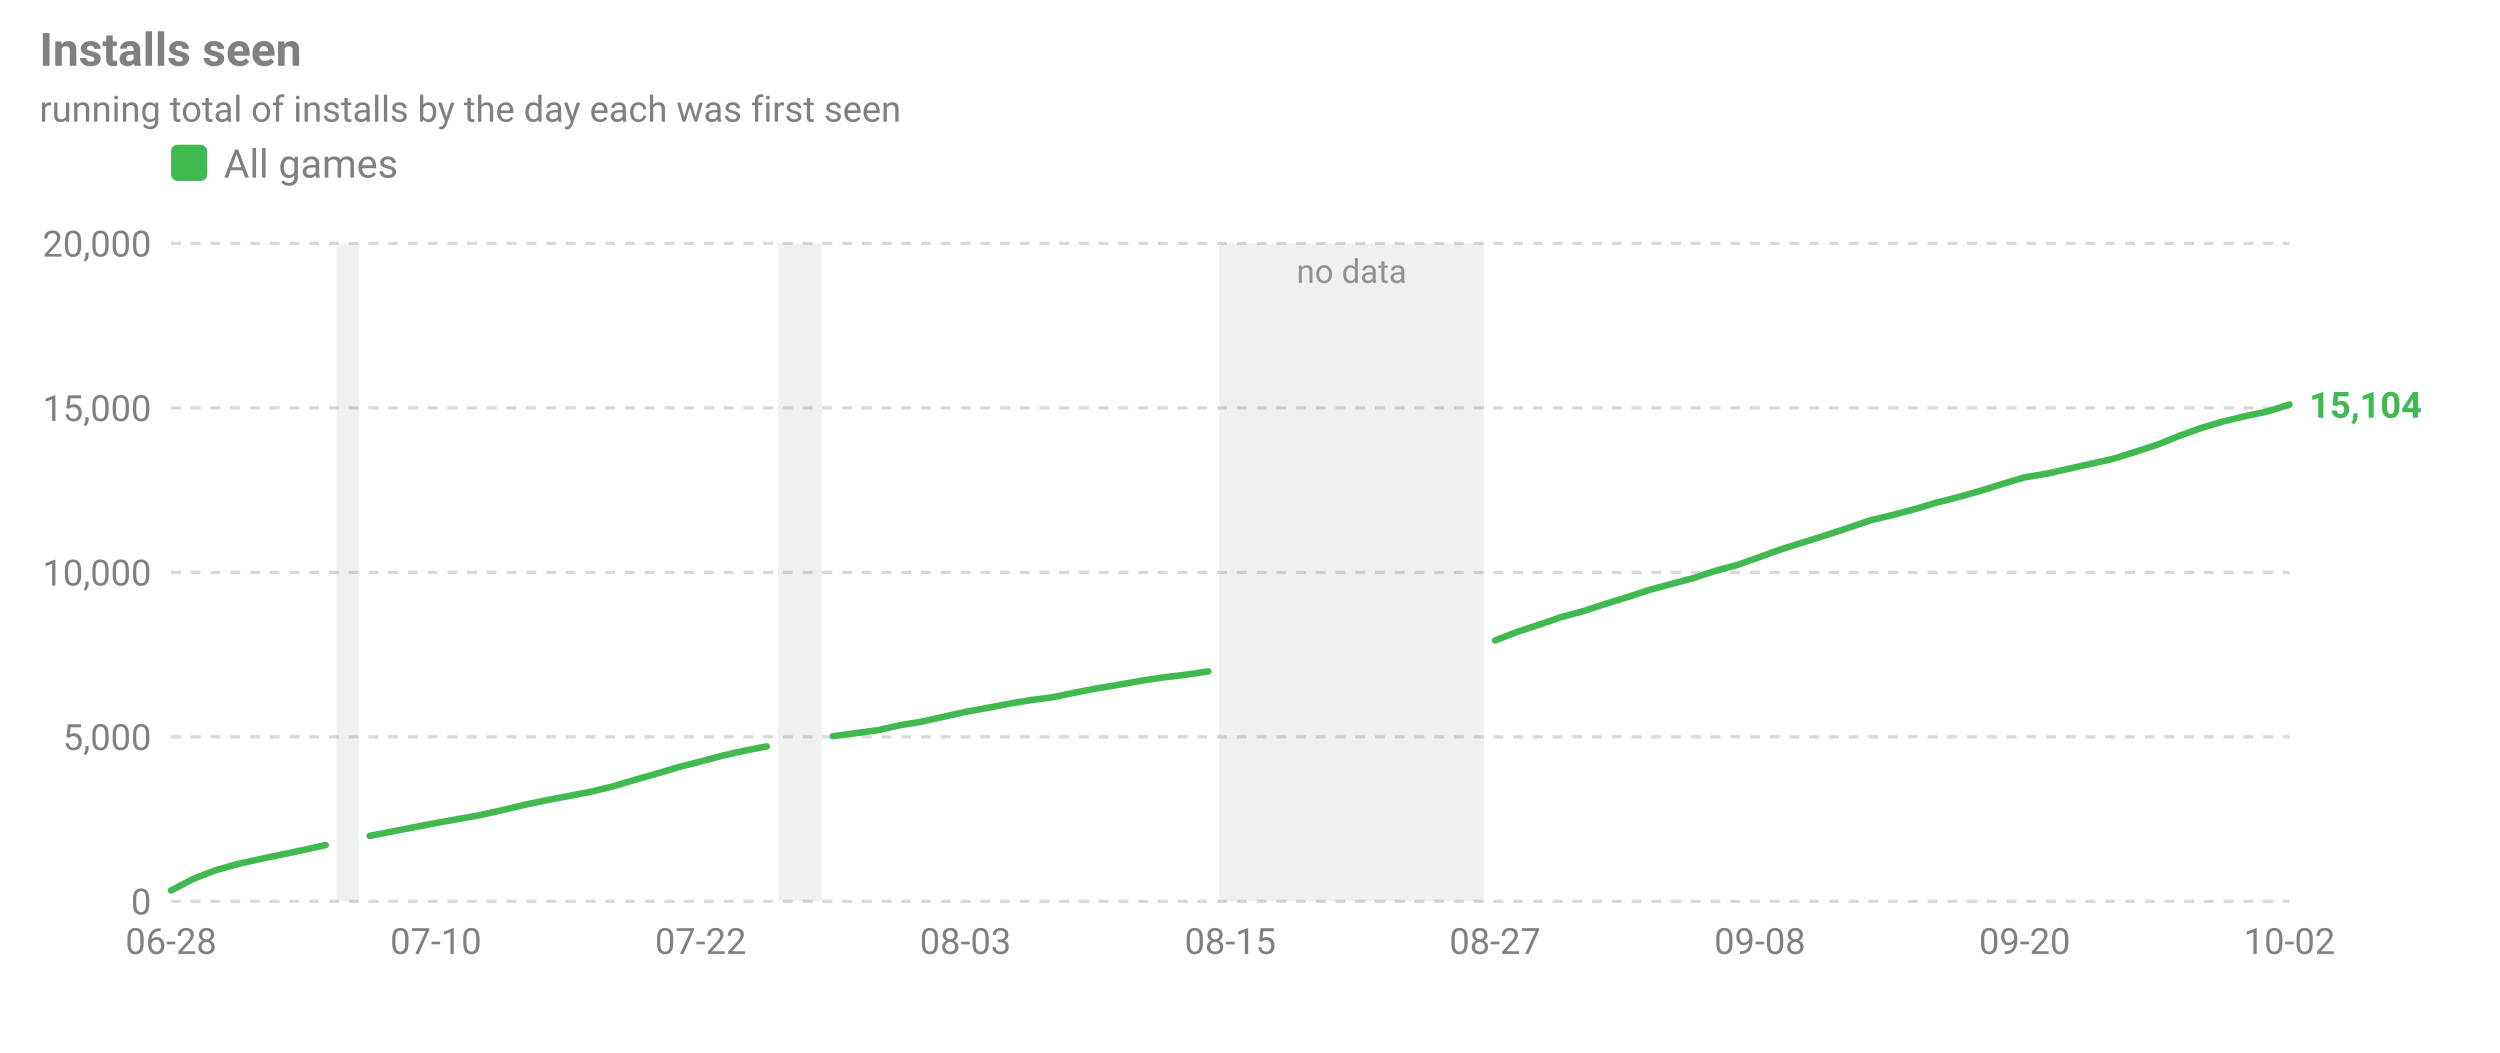
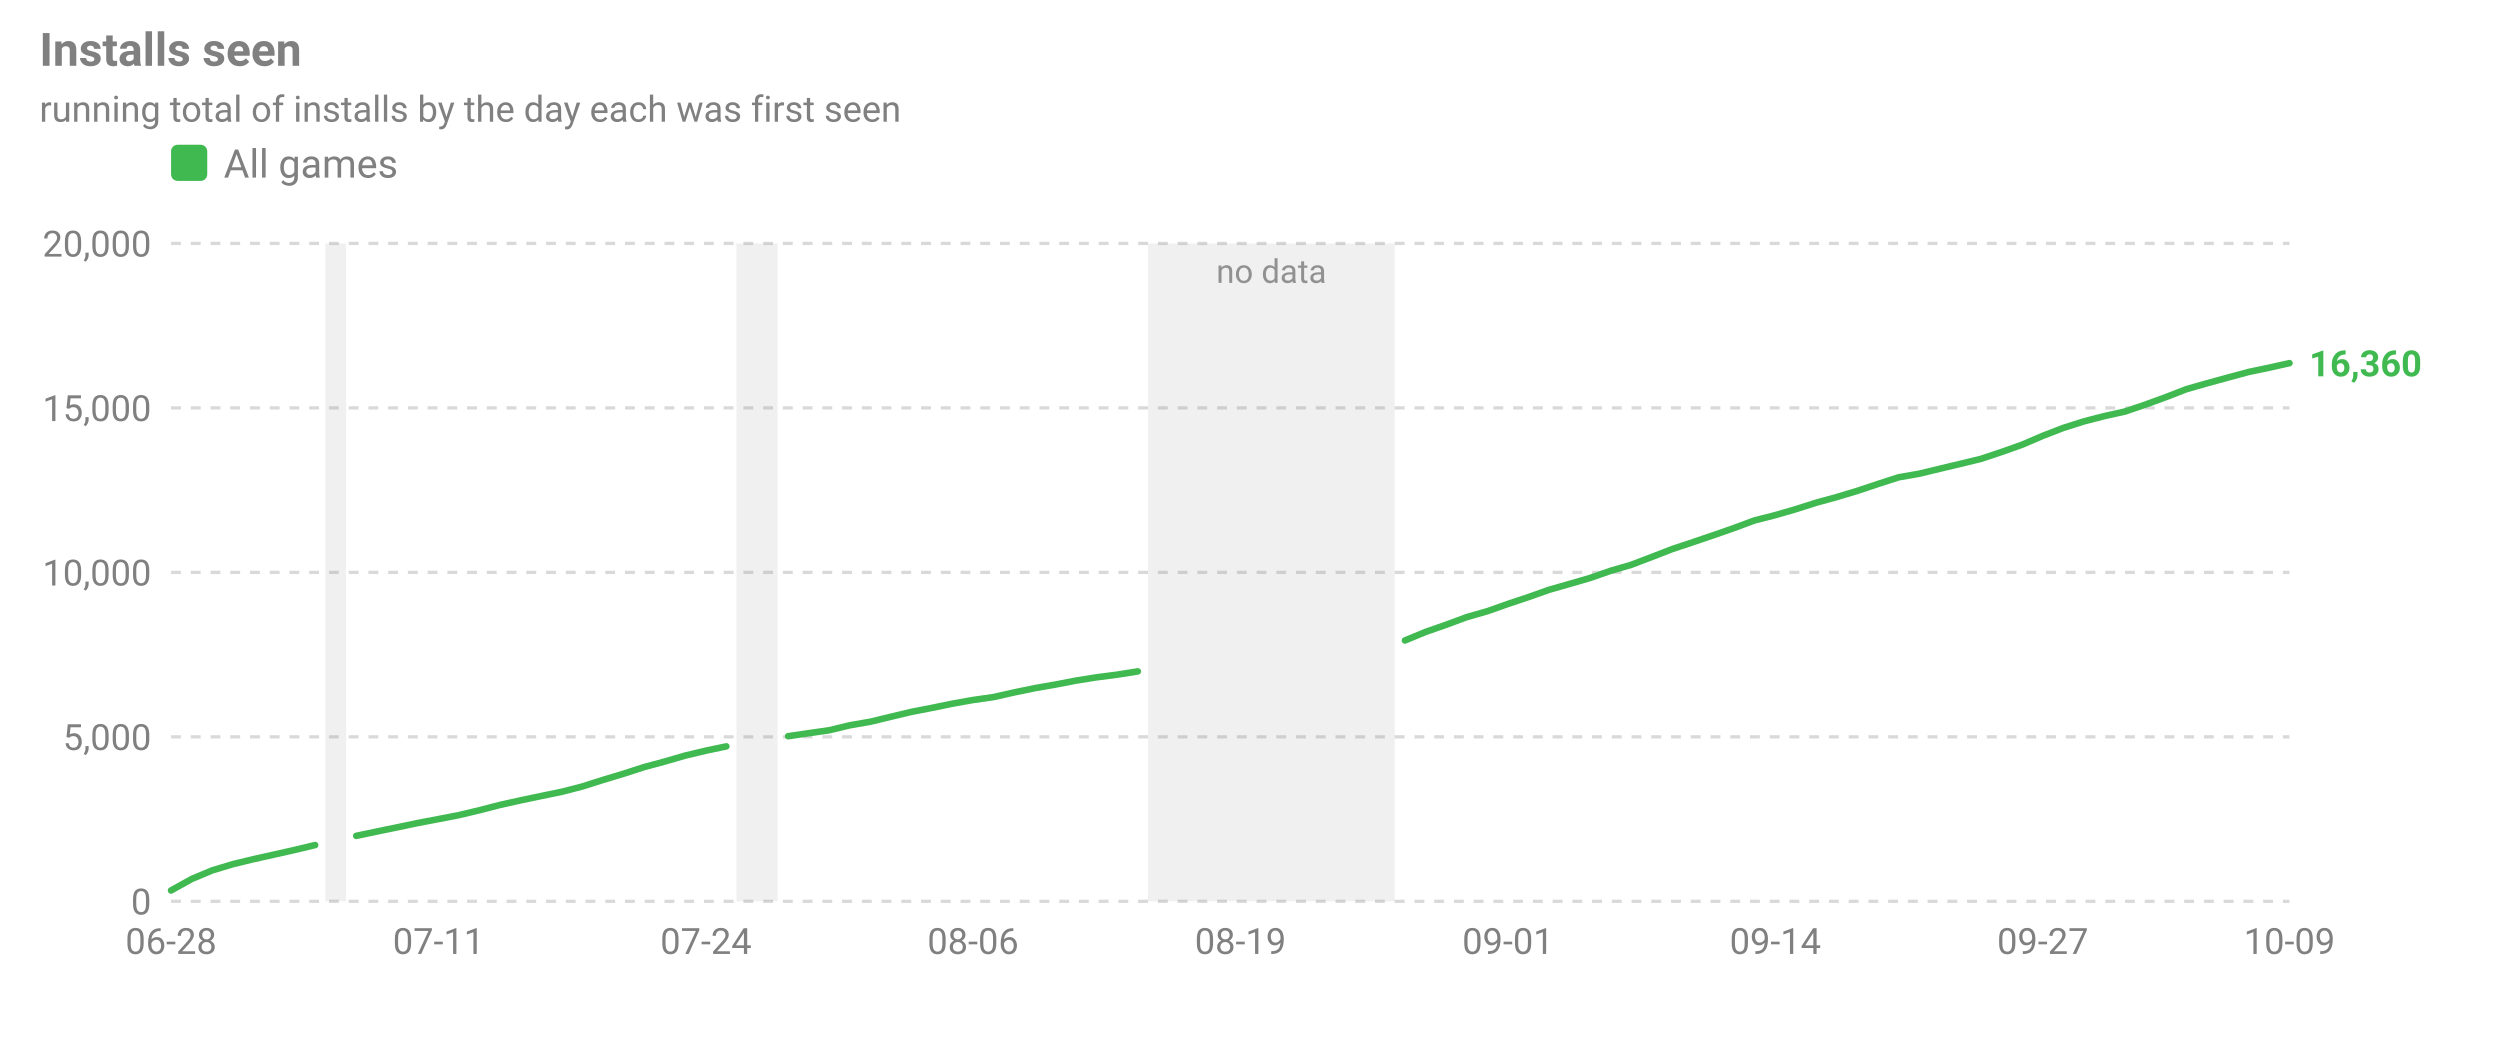
- <svg xmlns="http://www.w3.org/2000/svg" width="760" height="320" viewBox="0 0 760 320" role="img" aria-label="Installs seen" data-chart="{&quot;bottom&quot;:274,&quot;labels&quot;:[&quot;06-28&quot;,&quot;06-29&quot;,&quot;06-30&quot;,&quot;07-01&quot;,&quot;07-02&quot;,&quot;07-03&quot;,&quot;07-04&quot;,&quot;07-05&quot;,&quot;07-06&quot;,&quot;07-07&quot;,&quot;07-08&quot;,&quot;07-09&quot;,&quot;07-10&quot;,&quot;07-11&quot;,&quot;07-12&quot;,&quot;07-13&quot;,&quot;07-14&quot;,&quot;07-15&quot;,&quot;07-16&quot;,&quot;07-17&quot;,&quot;07-18&quot;,&quot;07-19&quot;,&quot;07-20&quot;,&quot;07-21&quot;,&quot;07-22&quot;,&quot;07-23&quot;,&quot;07-24&quot;,&quot;07-25&quot;,&quot;07-26&quot;,&quot;07-27&quot;,&quot;07-28&quot;,&quot;07-29&quot;,&quot;07-30&quot;,&quot;07-31&quot;,&quot;08-01&quot;,&quot;08-02&quot;,&quot;08-03&quot;,&quot;08-04&quot;,&quot;08-05&quot;,&quot;08-06&quot;,&quot;08-07&quot;,&quot;08-08&quot;,&quot;08-09&quot;,&quot;08-10&quot;,&quot;08-11&quot;,&quot;08-12&quot;,&quot;08-13&quot;,&quot;08-14&quot;,&quot;08-15&quot;,&quot;08-16&quot;,&quot;08-17&quot;,&quot;08-18&quot;,&quot;08-19&quot;,&quot;08-20&quot;,&quot;08-21&quot;,&quot;08-22&quot;,&quot;08-23&quot;,&quot;08-24&quot;,&quot;08-25&quot;,&quot;08-26&quot;,&quot;08-27&quot;,&quot;08-28&quot;,&quot;08-29&quot;,&quot;08-30&quot;,&quot;08-31&quot;,&quot;09-01&quot;,&quot;09-02&quot;,&quot;09-03&quot;,&quot;09-04&quot;,&quot;09-05&quot;,&quot;09-06&quot;,&quot;09-07&quot;,&quot;09-08&quot;,&quot;09-09&quot;,&quot;09-10&quot;,&quot;09-11&quot;,&quot;09-12&quot;,&quot;09-13&quot;,&quot;09-14&quot;,&quot;09-15&quot;,&quot;09-16&quot;,&quot;09-17&quot;,&quot;09-18&quot;,&quot;09-19&quot;,&quot;09-20&quot;,&quot;09-21&quot;,&quot;09-22&quot;,&quot;09-23&quot;,&quot;09-24&quot;,&quot;09-25&quot;,&quot;09-26&quot;,&quot;09-27&quot;,&quot;09-28&quot;,&quot;09-29&quot;,&quot;09-30&quot;,&quot;10-01&quot;,&quot;10-02&quot;],&quot;series&quot;:[{&quot;color&quot;:&quot;#3fb950&quot;,&quot;name&quot;:&quot;All games&quot;,&quot;values&quot;:[&quot;334&quot;,&quot;682&quot;,&quot;936&quot;,&quot;1,127&quot;,&quot;1,281&quot;,&quot;1,419&quot;,&quot;1,562&quot;,&quot;1,708&quot;,null,&quot;1,991&quot;,&quot;2,121&quot;,&quot;2,253&quot;,&quot;2,385&quot;,&quot;2,499&quot;,&quot;2,620&quot;,&quot;2,768&quot;,&quot;2,932&quot;,&quot;3,070&quot;,&quot;3,202&quot;,&quot;3,330&quot;,&quot;3,494&quot;,&quot;3,692&quot;,&quot;3,885&quot;,&quot;4,077&quot;,&quot;4,252&quot;,&quot;4,428&quot;,&quot;4,585&quot;,&quot;4,708&quot;,null,null,&quot;5,016&quot;,&quot;5,111&quot;,&quot;5,200&quot;,&quot;5,350&quot;,&quot;5,456&quot;,&quot;5,614&quot;,&quot;5,756&quot;,&quot;5,877&quot;,&quot;6,008&quot;,&quot;6,120&quot;,&quot;6,212&quot;,&quot;6,351&quot;,&quot;6,477&quot;,&quot;6,588&quot;,&quot;6,710&quot;,&quot;6,806&quot;,&quot;6,890&quot;,&quot;6,993&quot;,null,null,null,null,null,null,null,null,null,null,null,null,&quot;7,935&quot;,&quot;8,188&quot;,&quot;8,413&quot;,&quot;8,635&quot;,&quot;8,822&quot;,&quot;9,042&quot;,&quot;9,252&quot;,&quot;9,472&quot;,&quot;9,651&quot;,&quot;9,832&quot;,&quot;10,046&quot;,&quot;10,229&quot;,&quot;10,466&quot;,&quot;10,707&quot;,&quot;10,918&quot;,&quot;11,131&quot;,&quot;11,348&quot;,&quot;11,582&quot;,&quot;11,737&quot;,&quot;11,921&quot;,&quot;12,120&quot;,&quot;12,288&quot;,&quot;12,479&quot;,&quot;12,693&quot;,&quot;12,887&quot;,&quot;12,997&quot;,&quot;13,148&quot;,&quot;13,304&quot;,&quot;13,450&quot;,&quot;13,656&quot;,&quot;13,879&quot;,&quot;14,152&quot;,&quot;14,388&quot;,&quot;14,591&quot;,&quot;14,752&quot;,&quot;14,888&quot;,&quot;15,104&quot;],&quot;y&quot;:[270.7,267.2,264.6,262.7,261.2,259.8,258.4,256.9,null,254.1,252.8,251.5,250.2,249.0,247.8,246.3,244.7,243.3,242.0,240.7,239.1,237.1,235.2,233.2,231.5,229.7,228.2,226.9,null,null,223.8,222.9,222.0,220.5,219.4,217.9,216.4,215.2,213.9,212.8,211.9,210.5,209.2,208.1,206.9,205.9,205.1,204.1,null,null,null,null,null,null,null,null,null,null,null,null,194.7,192.1,189.9,187.6,185.8,183.6,181.5,179.3,177.5,175.7,173.5,171.7,169.3,166.9,164.8,162.7,160.5,158.2,156.6,154.8,152.8,151.1,149.2,147.1,145.1,144.0,142.5,141.0,139.5,137.4,135.2,132.5,130.1,128.1,126.5,125.1,123.0]}],&quot;top&quot;:74,&quot;type&quot;:&quot;lines&quot;,&quot;x&quot;:[52.0,58.7,65.4,72.1,78.8,85.5,92.2,99.0,105.7,112.4,119.1,125.8,132.5,139.2,145.9,152.6,159.3,166.0,172.8,179.5,186.2,192.9,199.6,206.3,213.0,219.7,226.4,233.1,239.8,246.5,253.2,260.0,266.7,273.4,280.1,286.8,293.5,300.2,306.9,313.6,320.3,327.0,333.8,340.5,347.2,353.9,360.6,367.3,374.0,380.7,387.4,394.1,400.8,407.5,414.2,421.0,427.7,434.4,441.1,447.8,454.5,461.2,467.9,474.6,481.3,488.0,494.8,501.5,508.2,514.9,521.6,528.3,535.0,541.7,548.4,555.1,561.8,568.5,575.2,582.0,588.7,595.4,602.1,608.8,615.5,622.2,628.9,635.6,642.3,649.0,655.8,662.5,669.2,675.9,682.6,689.3,696.0]}">
+ <svg xmlns="http://www.w3.org/2000/svg" width="760" height="320" viewBox="0 0 760 320" role="img" aria-label="Installs seen" data-chart="{&quot;bottom&quot;:274,&quot;labels&quot;:[&quot;06-28&quot;,&quot;06-29&quot;,&quot;06-30&quot;,&quot;07-01&quot;,&quot;07-02&quot;,&quot;07-03&quot;,&quot;07-04&quot;,&quot;07-05&quot;,&quot;07-06&quot;,&quot;07-07&quot;,&quot;07-08&quot;,&quot;07-09&quot;,&quot;07-10&quot;,&quot;07-11&quot;,&quot;07-12&quot;,&quot;07-13&quot;,&quot;07-14&quot;,&quot;07-15&quot;,&quot;07-16&quot;,&quot;07-17&quot;,&quot;07-18&quot;,&quot;07-19&quot;,&quot;07-20&quot;,&quot;07-21&quot;,&quot;07-22&quot;,&quot;07-23&quot;,&quot;07-24&quot;,&quot;07-25&quot;,&quot;07-26&quot;,&quot;07-27&quot;,&quot;07-28&quot;,&quot;07-29&quot;,&quot;07-30&quot;,&quot;07-31&quot;,&quot;08-01&quot;,&quot;08-02&quot;,&quot;08-03&quot;,&quot;08-04&quot;,&quot;08-05&quot;,&quot;08-06&quot;,&quot;08-07&quot;,&quot;08-08&quot;,&quot;08-09&quot;,&quot;08-10&quot;,&quot;08-11&quot;,&quot;08-12&quot;,&quot;08-13&quot;,&quot;08-14&quot;,&quot;08-15&quot;,&quot;08-16&quot;,&quot;08-17&quot;,&quot;08-18&quot;,&quot;08-19&quot;,&quot;08-20&quot;,&quot;08-21&quot;,&quot;08-22&quot;,&quot;08-23&quot;,&quot;08-24&quot;,&quot;08-25&quot;,&quot;08-26&quot;,&quot;08-27&quot;,&quot;08-28&quot;,&quot;08-29&quot;,&quot;08-30&quot;,&quot;08-31&quot;,&quot;09-01&quot;,&quot;09-02&quot;,&quot;09-03&quot;,&quot;09-04&quot;,&quot;09-05&quot;,&quot;09-06&quot;,&quot;09-07&quot;,&quot;09-08&quot;,&quot;09-09&quot;,&quot;09-10&quot;,&quot;09-11&quot;,&quot;09-12&quot;,&quot;09-13&quot;,&quot;09-14&quot;,&quot;09-15&quot;,&quot;09-16&quot;,&quot;09-17&quot;,&quot;09-18&quot;,&quot;09-19&quot;,&quot;09-20&quot;,&quot;09-21&quot;,&quot;09-22&quot;,&quot;09-23&quot;,&quot;09-24&quot;,&quot;09-25&quot;,&quot;09-26&quot;,&quot;09-27&quot;,&quot;09-28&quot;,&quot;09-29&quot;,&quot;09-30&quot;,&quot;10-01&quot;,&quot;10-02&quot;,&quot;10-03&quot;,&quot;10-04&quot;,&quot;10-05&quot;,&quot;10-06&quot;,&quot;10-07&quot;,&quot;10-08&quot;,&quot;10-09&quot;],&quot;series&quot;:[{&quot;color&quot;:&quot;#3fb950&quot;,&quot;name&quot;:&quot;All games&quot;,&quot;values&quot;:[&quot;334&quot;,&quot;682&quot;,&quot;936&quot;,&quot;1,127&quot;,&quot;1,281&quot;,&quot;1,419&quot;,&quot;1,562&quot;,&quot;1,708&quot;,null,&quot;1,991&quot;,&quot;2,121&quot;,&quot;2,253&quot;,&quot;2,385&quot;,&quot;2,499&quot;,&quot;2,620&quot;,&quot;2,768&quot;,&quot;2,932&quot;,&quot;3,070&quot;,&quot;3,202&quot;,&quot;3,330&quot;,&quot;3,494&quot;,&quot;3,692&quot;,&quot;3,885&quot;,&quot;4,077&quot;,&quot;4,252&quot;,&quot;4,428&quot;,&quot;4,585&quot;,&quot;4,708&quot;,null,null,&quot;5,016&quot;,&quot;5,111&quot;,&quot;5,200&quot;,&quot;5,350&quot;,&quot;5,456&quot;,&quot;5,614&quot;,&quot;5,756&quot;,&quot;5,877&quot;,&quot;6,008&quot;,&quot;6,120&quot;,&quot;6,212&quot;,&quot;6,351&quot;,&quot;6,477&quot;,&quot;6,588&quot;,&quot;6,710&quot;,&quot;6,806&quot;,&quot;6,890&quot;,&quot;6,993&quot;,null,null,null,null,null,null,null,null,null,null,null,null,&quot;7,935&quot;,&quot;8,188&quot;,&quot;8,413&quot;,&quot;8,635&quot;,&quot;8,822&quot;,&quot;9,042&quot;,&quot;9,252&quot;,&quot;9,472&quot;,&quot;9,651&quot;,&quot;9,832&quot;,&quot;10,046&quot;,&quot;10,229&quot;,&quot;10,466&quot;,&quot;10,707&quot;,&quot;10,918&quot;,&quot;11,131&quot;,&quot;11,348&quot;,&quot;11,582&quot;,&quot;11,737&quot;,&quot;11,921&quot;,&quot;12,120&quot;,&quot;12,288&quot;,&quot;12,479&quot;,&quot;12,693&quot;,&quot;12,887&quot;,&quot;12,997&quot;,&quot;13,148&quot;,&quot;13,304&quot;,&quot;13,450&quot;,&quot;13,656&quot;,&quot;13,879&quot;,&quot;14,152&quot;,&quot;14,388&quot;,&quot;14,591&quot;,&quot;14,752&quot;,&quot;14,888&quot;,&quot;15,104&quot;,&quot;15,330&quot;,&quot;15,573&quot;,&quot;15,755&quot;,&quot;15,923&quot;,&quot;16,094&quot;,&quot;16,224&quot;,&quot;16,360&quot;],&quot;y&quot;:[270.7,267.2,264.6,262.7,261.2,259.8,258.4,256.9,null,254.1,252.8,251.5,250.2,249.0,247.8,246.3,244.7,243.3,242.0,240.7,239.1,237.1,235.2,233.2,231.5,229.7,228.2,226.9,null,null,223.8,222.9,222.0,220.5,219.4,217.9,216.4,215.2,213.9,212.8,211.9,210.5,209.2,208.1,206.9,205.9,205.1,204.1,null,null,null,null,null,null,null,null,null,null,null,null,194.7,192.1,189.9,187.6,185.8,183.6,181.5,179.3,177.5,175.7,173.5,171.7,169.3,166.9,164.8,162.7,160.5,158.2,156.6,154.8,152.8,151.1,149.2,147.1,145.1,144.0,142.5,141.0,139.5,137.4,135.2,132.5,130.1,128.1,126.5,125.1,123.0,120.7,118.3,116.5,114.8,113.1,111.8,110.4]}],&quot;top&quot;:74,&quot;type&quot;:&quot;lines&quot;,&quot;x&quot;:[52.0,58.3,64.5,70.8,77.0,83.3,89.5,95.8,102.0,108.3,114.5,120.8,127.0,133.3,139.5,145.8,152.0,158.3,164.5,170.8,177.0,183.3,189.6,195.8,202.1,208.3,214.6,220.8,227.1,233.3,239.6,245.8,252.1,258.3,264.6,270.8,277.1,283.3,289.6,295.8,302.1,308.3,314.6,320.9,327.1,333.4,339.6,345.9,352.1,358.4,364.6,370.9,377.1,383.4,389.6,395.9,402.1,408.4,414.6,420.9,427.1,433.4,439.7,445.9,452.2,458.4,464.7,470.9,477.2,483.4,489.7,495.9,502.2,508.4,514.7,520.9,527.2,533.4,539.7,545.9,552.2,558.4,564.7,571.0,577.2,583.5,589.7,596.0,602.2,608.5,614.7,621.0,627.2,633.5,639.7,646.0,652.2,658.5,664.7,671.0,677.2,683.5,689.7,696.0]}">
  <style>
  text{font-family:-apple-system,BlinkMacSystemFont,'Segoe UI',Roboto,Helvetica,Arial,sans-serif}
  .grid{stroke:#808080;stroke-opacity:.3;stroke-width:1}
  .axis{stroke:#808080;stroke-width:1}
  .lbl{fill:#808080;font-size:12px}
  .val{fill:#808080;font-size:12px;font-weight:600}
  .title{fill:#808080;font-size:14px;font-weight:700}
  .sub{fill:#808080;font-size:11px}
  .gap{fill:#808080;opacity:.12}
  .gaplbl{fill:#808080;font-size:10px;opacity:.85}
  .ico{fill:#808080}
  .t1{fill:#e3b341}
  .t2{fill:#d29922}
  .t3{fill:#b7860b}
  .t4{fill:#946f0f}
</style>
  <text x="12" y="20" class="title">Installs seen</text>
  <text x="12" y="37" class="sub">running total of installs by the day each was first seen</text>
-   <rect x="102.3" y="74" width="6.7" height="200" class="gap" />
-   <rect x="236.5" y="74" width="13.4" height="200" class="gap" />
-   <rect x="370.6" y="74" width="80.5" height="200" class="gap" />
-   <text x="410.9" y="86" class="gaplbl" text-anchor="middle">no data</text>
+   <rect x="98.9" y="74" width="6.3" height="200" class="gap" />
+   <rect x="223.9" y="74" width="12.5" height="200" class="gap" />
+   <rect x="349.0" y="74" width="75.0" height="200" class="gap" />
+   <text x="386.5" y="86" class="gaplbl" text-anchor="middle">no data</text>
  <line x1="52" y1="274.0" x2="696" y2="274.0" class="grid" stroke-dasharray="3 3" />
  <text x="46" y="278.0" class="sub" text-anchor="end">0</text>
  <line x1="52" y1="224.0" x2="696" y2="224.0" class="grid" stroke-dasharray="3 3" />
  <text x="46" y="228.0" class="sub" text-anchor="end">5,000</text>
  <line x1="52" y1="174.0" x2="696" y2="174.0" class="grid" stroke-dasharray="3 3" />
  <text x="46" y="178.0" class="sub" text-anchor="end">10,000</text>
  <line x1="52" y1="124.0" x2="696" y2="124.0" class="grid" stroke-dasharray="3 3" />
  <text x="46" y="128.0" class="sub" text-anchor="end">15,000</text>
  <line x1="52" y1="74.0" x2="696" y2="74.0" class="grid" stroke-dasharray="3 3" />
  <text x="46" y="78.0" class="sub" text-anchor="end">20,000</text>
  <text x="52.0" y="290" class="sub" text-anchor="middle">06-28</text>
-   <text x="132.5" y="290" class="sub" text-anchor="middle">07-10</text>
-   <text x="213.0" y="290" class="sub" text-anchor="middle">07-22</text>
-   <text x="293.5" y="290" class="sub" text-anchor="middle">08-03</text>
-   <text x="374.0" y="290" class="sub" text-anchor="middle">08-15</text>
-   <text x="454.5" y="290" class="sub" text-anchor="middle">08-27</text>
-   <text x="535.0" y="290" class="sub" text-anchor="middle">09-08</text>
-   <text x="615.5" y="290" class="sub" text-anchor="middle">09-20</text>
-   <text x="696.0" y="290" class="sub" text-anchor="middle">10-02</text>
-   <polyline points="52.0,270.7 58.7,267.2 65.4,264.6 72.1,262.7 78.8,261.2 85.5,259.8 92.2,258.4 99.0,256.9" fill="none" stroke="#3fb950" stroke-width="2" stroke-linejoin="round" stroke-linecap="round" />
-   <polyline points="112.4,254.1 119.1,252.8 125.8,251.5 132.5,250.2 139.2,249.0 145.9,247.8 152.6,246.3 159.3,244.7 166.0,243.3 172.8,242.0 179.5,240.7 186.2,239.1 192.9,237.1 199.6,235.2 206.3,233.2 213.0,231.5 219.7,229.7 226.4,228.2 233.1,226.9" fill="none" stroke="#3fb950" stroke-width="2" stroke-linejoin="round" stroke-linecap="round" />
-   <polyline points="253.2,223.8 260.0,222.9 266.7,222.0 273.4,220.5 280.1,219.4 286.8,217.9 293.5,216.4 300.2,215.2 306.9,213.9 313.6,212.8 320.3,211.9 327.0,210.5 333.8,209.2 340.5,208.1 347.2,206.9 353.9,205.9 360.6,205.1 367.3,204.1" fill="none" stroke="#3fb950" stroke-width="2" stroke-linejoin="round" stroke-linecap="round" />
-   <polyline points="454.5,194.7 461.2,192.1 467.9,189.9 474.6,187.6 481.3,185.8 488.0,183.6 494.8,181.5 501.5,179.3 508.2,177.5 514.9,175.7 521.6,173.5 528.3,171.7 535.0,169.3 541.7,166.9 548.4,164.8 555.1,162.7 561.8,160.5 568.5,158.2 575.2,156.6 582.0,154.8 588.7,152.8 595.4,151.1 602.1,149.2 608.8,147.1 615.5,145.1 622.2,144.0 628.9,142.5 635.6,141.0 642.3,139.5 649.0,137.4 655.8,135.2 662.5,132.5 669.2,130.1 675.9,128.1 682.6,126.5 689.3,125.1 696.0,123.0" fill="none" stroke="#3fb950" stroke-width="2" stroke-linejoin="round" stroke-linecap="round" />
-   <text x="702.0" y="127.0" style="fill:#3fb950;font-size:11px;font-weight:600">15,104</text>
+   <text x="133.3" y="290" class="sub" text-anchor="middle">07-11</text>
+   <text x="214.6" y="290" class="sub" text-anchor="middle">07-24</text>
+   <text x="295.8" y="290" class="sub" text-anchor="middle">08-06</text>
+   <text x="377.1" y="290" class="sub" text-anchor="middle">08-19</text>
+   <text x="458.4" y="290" class="sub" text-anchor="middle">09-01</text>
+   <text x="539.7" y="290" class="sub" text-anchor="middle">09-14</text>
+   <text x="621.0" y="290" class="sub" text-anchor="middle">09-27</text>
+   <text x="696.0" y="290" class="sub" text-anchor="middle">10-09</text>
+   <polyline points="52.0,270.7 58.3,267.2 64.5,264.6 70.8,262.7 77.0,261.2 83.3,259.8 89.5,258.4 95.8,256.9" fill="none" stroke="#3fb950" stroke-width="2" stroke-linejoin="round" stroke-linecap="round" />
+   <polyline points="108.3,254.1 114.5,252.8 120.8,251.5 127.0,250.2 133.3,249.0 139.5,247.8 145.8,246.3 152.0,244.7 158.3,243.3 164.5,242.0 170.8,240.7 177.0,239.1 183.3,237.1 189.6,235.2 195.8,233.2 202.1,231.5 208.3,229.7 214.6,228.2 220.8,226.9" fill="none" stroke="#3fb950" stroke-width="2" stroke-linejoin="round" stroke-linecap="round" />
+   <polyline points="239.6,223.8 245.8,222.9 252.1,222.0 258.3,220.5 264.6,219.4 270.8,217.9 277.1,216.4 283.3,215.2 289.6,213.9 295.8,212.8 302.1,211.9 308.3,210.5 314.6,209.2 320.9,208.1 327.1,206.9 333.4,205.9 339.6,205.1 345.9,204.1" fill="none" stroke="#3fb950" stroke-width="2" stroke-linejoin="round" stroke-linecap="round" />
+   <polyline points="427.1,194.7 433.4,192.1 439.7,189.9 445.9,187.6 452.2,185.8 458.4,183.6 464.7,181.5 470.9,179.3 477.2,177.5 483.4,175.7 489.7,173.5 495.9,171.7 502.2,169.3 508.4,166.9 514.7,164.8 520.9,162.7 527.2,160.5 533.4,158.2 539.7,156.6 545.9,154.8 552.2,152.8 558.4,151.1 564.7,149.2 571.0,147.1 577.2,145.1 583.5,144.0 589.7,142.5 596.0,141.0 602.2,139.5 608.5,137.4 614.7,135.2 621.0,132.5 627.2,130.1 633.5,128.1 639.7,126.5 646.0,125.1 652.2,123.0 658.5,120.7 664.7,118.3 671.0,116.5 677.2,114.8 683.5,113.1 689.7,111.8 696.0,110.4" fill="none" stroke="#3fb950" stroke-width="2" stroke-linejoin="round" stroke-linecap="round" />
+   <text x="702.0" y="114.4" style="fill:#3fb950;font-size:11px;font-weight:600">16,360</text>
  <rect x="52" y="44" width="11" height="11" rx="2" fill="#3fb950" />
  <text x="68" y="54" class="lbl">All games</text>
</svg>
